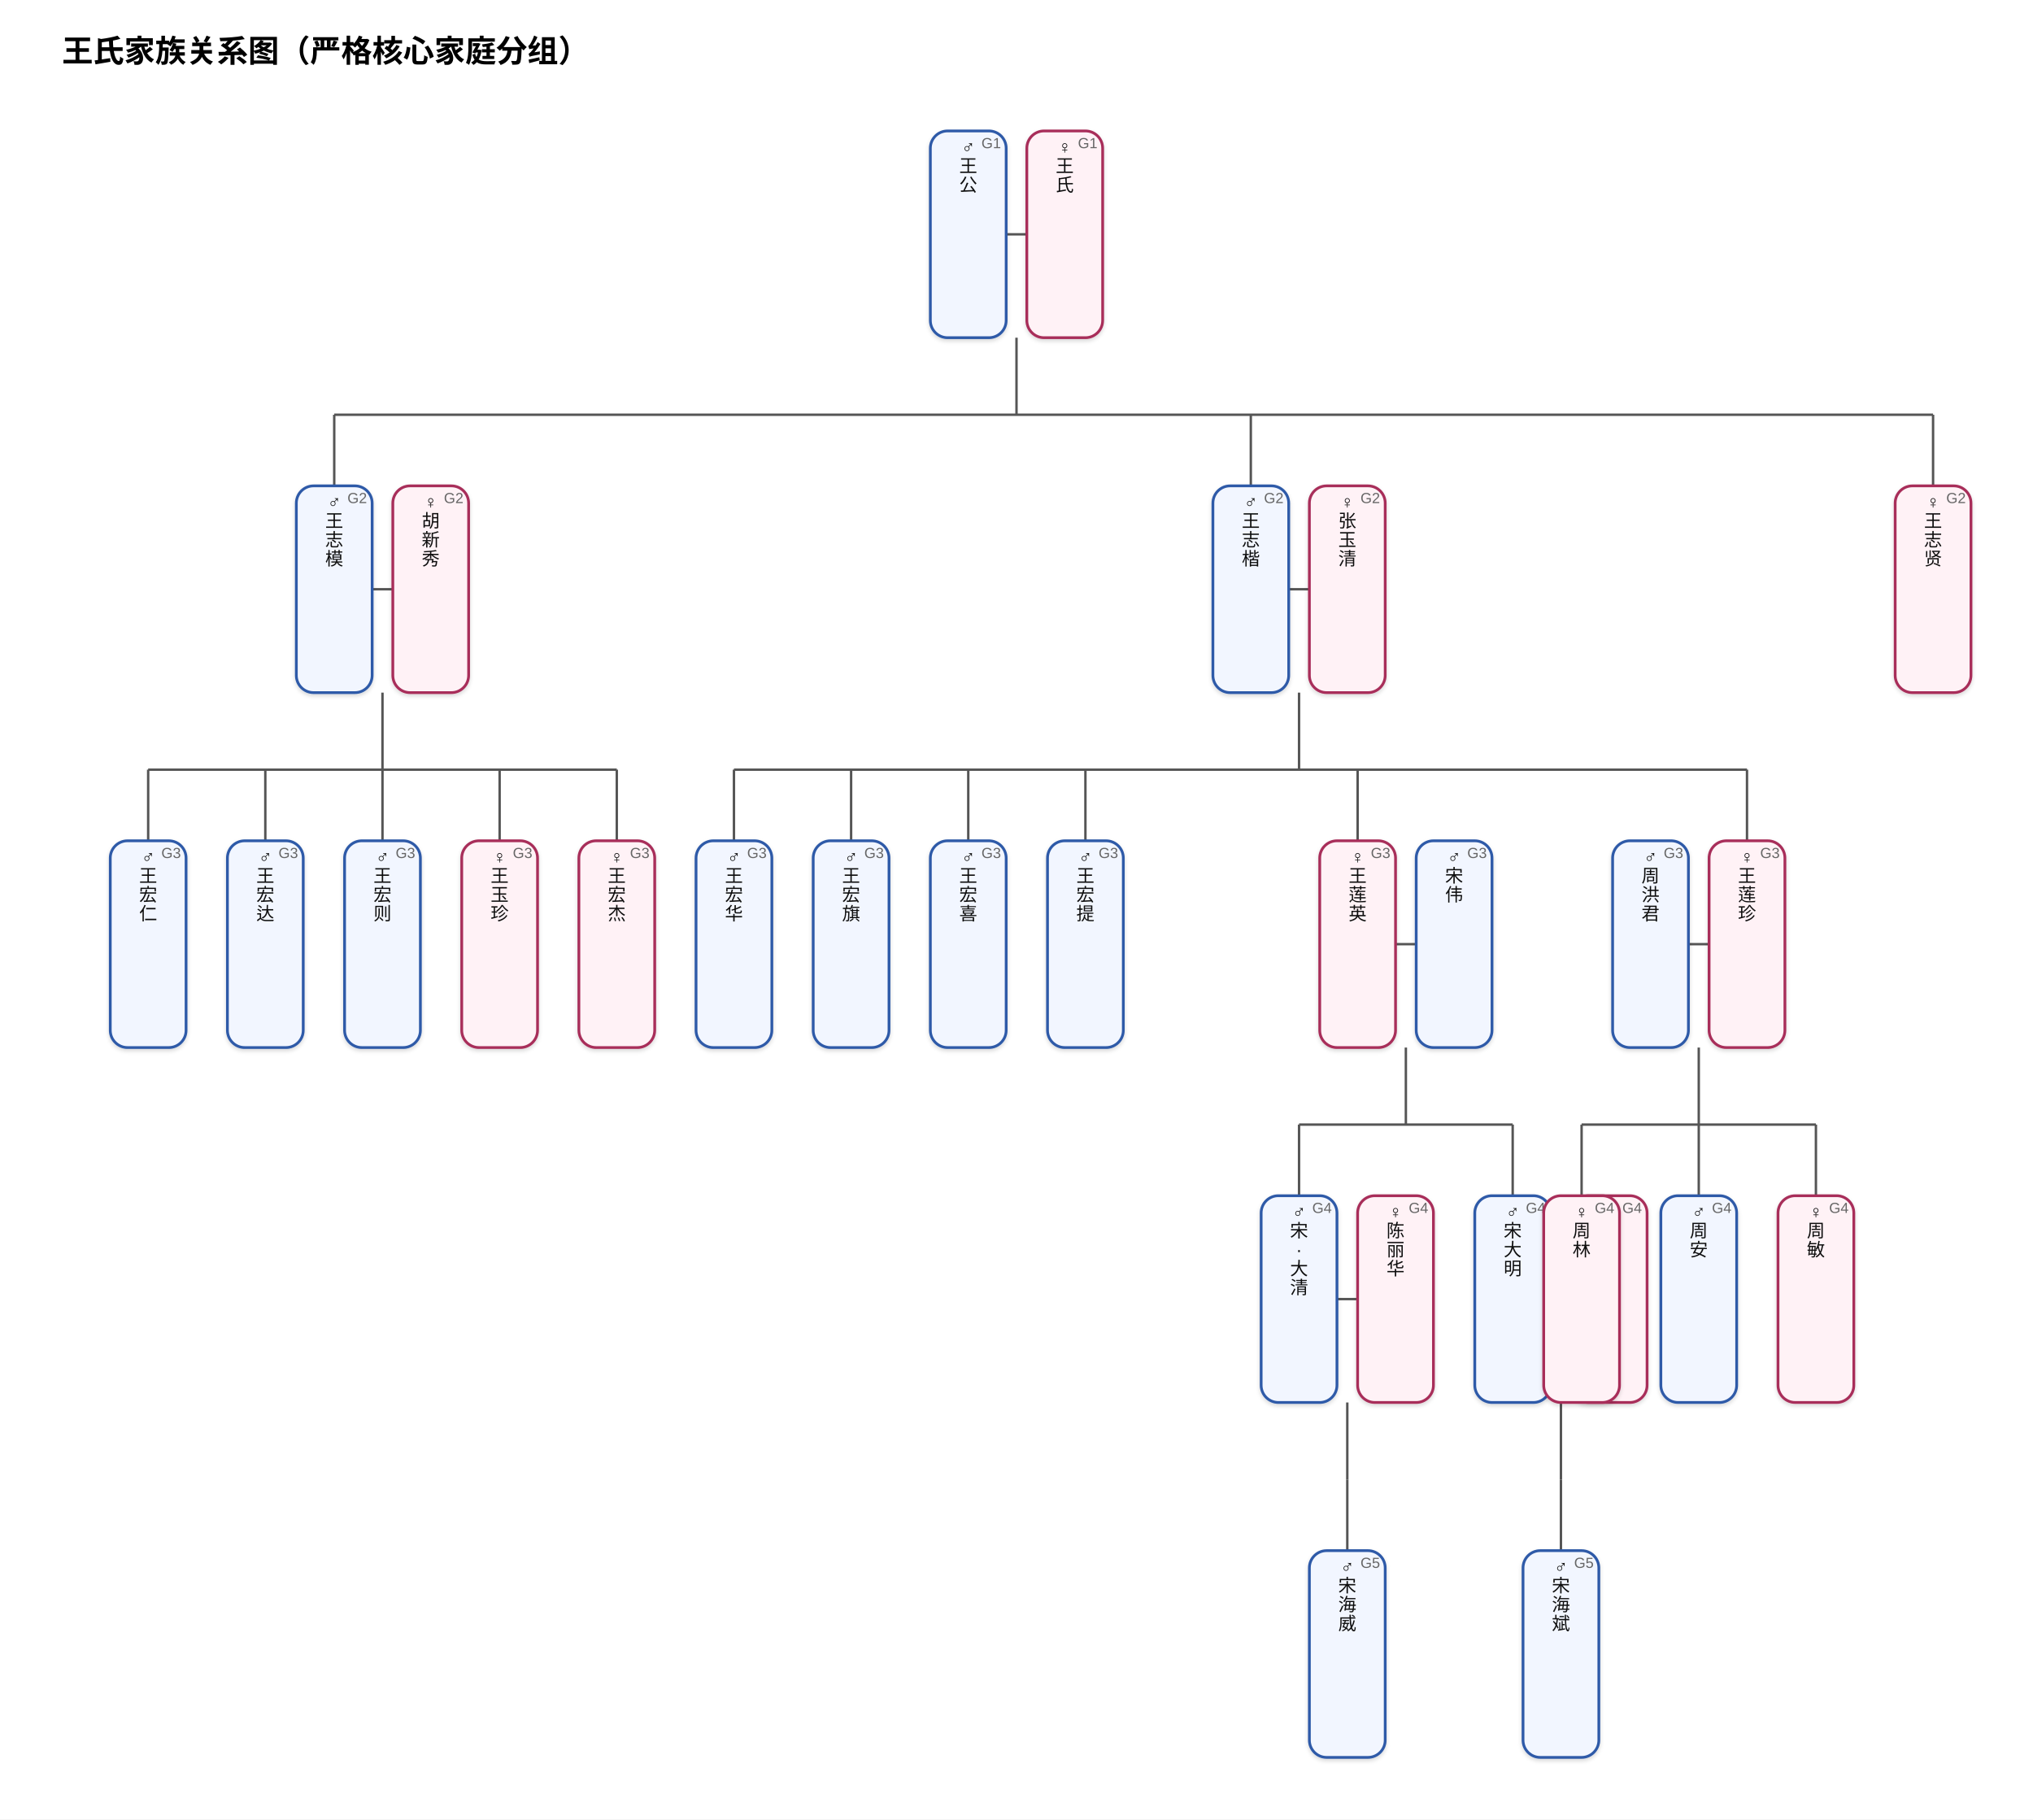
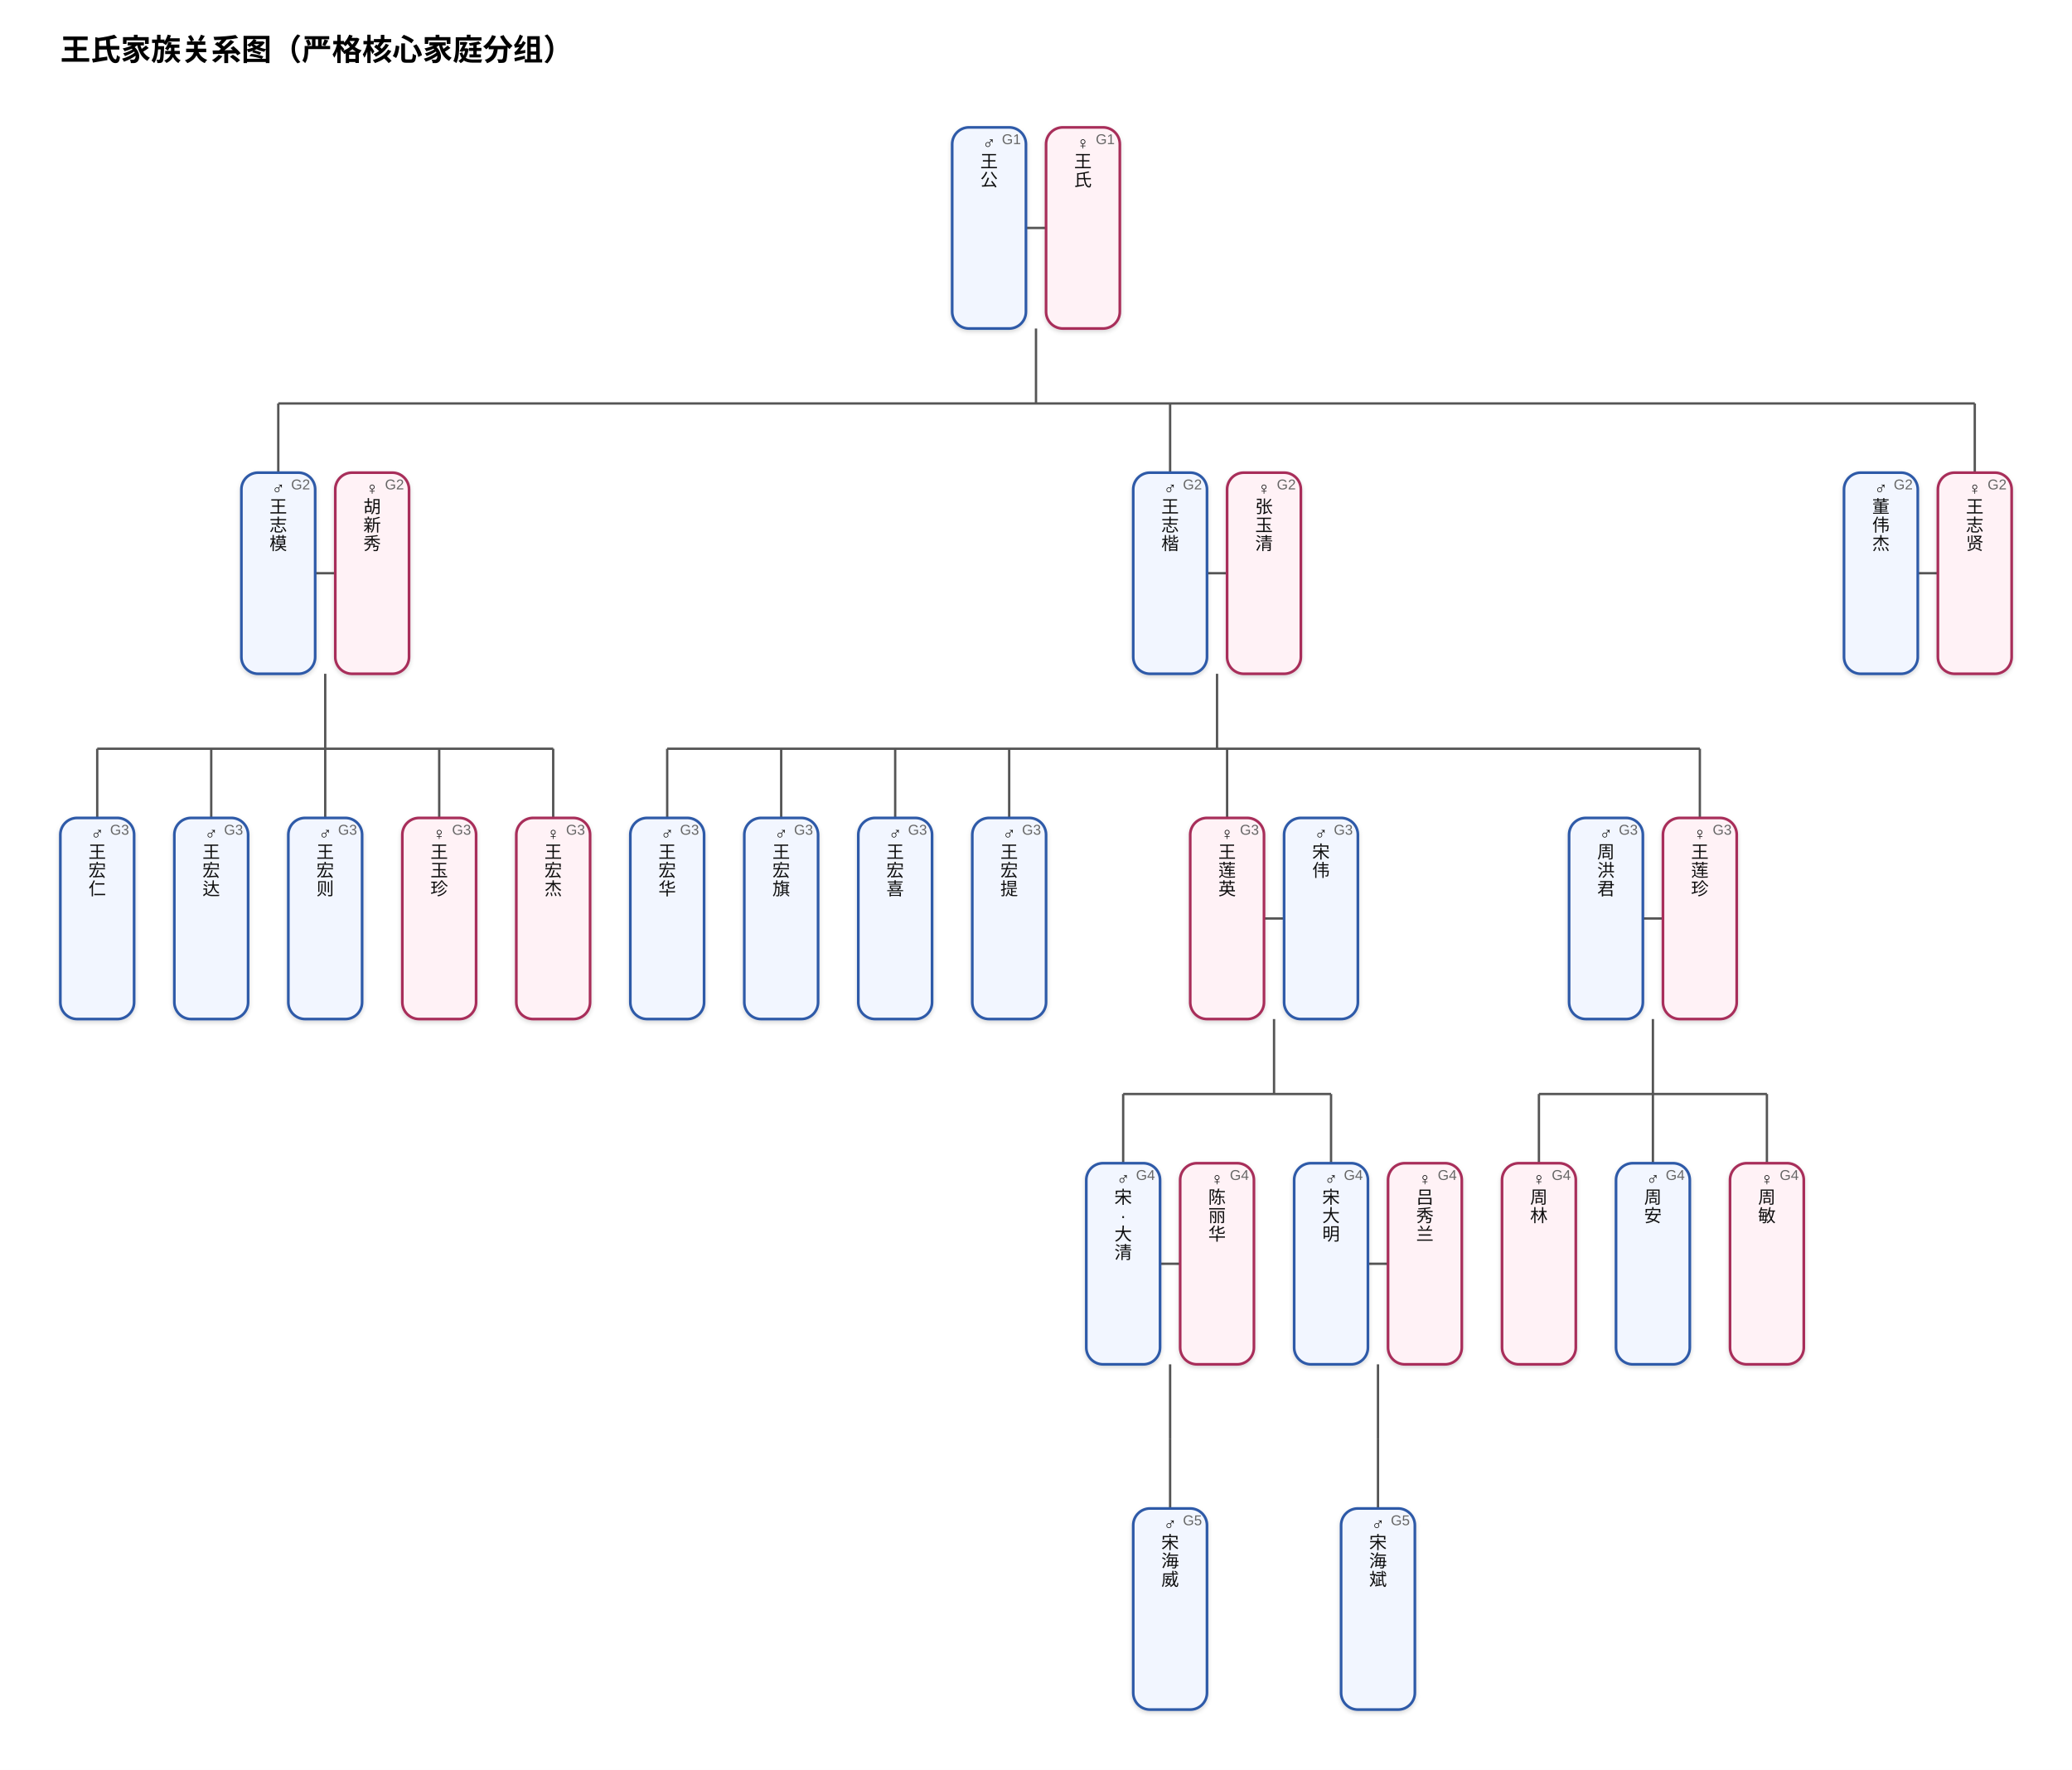
- <svg xmlns="http://www.w3.org/2000/svg" width="1180" height="1056" viewBox="0 0 1180 1056">
+ <svg xmlns="http://www.w3.org/2000/svg" width="1236" height="1056" viewBox="0 0 1236 1056">
  <defs>
    <filter id="shadow" x="-20%" y="-20%" width="140%" height="140%">
      <feDropShadow dx="0" dy="1.2" stdDeviation="1.2" flood-opacity="0.16" />
    </filter>
  </defs>
  <rect width="100%" height="100%" fill="white" />
  <text x="36" y="36" font-size="18" font-weight="700" font-family="Arial, sans-serif">王氏家族关系图（严格核心家庭分组）</text>
  <g stroke="#555" stroke-width="1.4" fill="none">
+     <line x1="1144.0" y1="342.0" x2="1156.0" y2="342.0" />
    <line x1="980.0" y1="548.0" x2="992.0" y2="548.0" />
-     <line x1="810.0" y1="548.0" x2="822.0" y2="548.0" />
-     <line x1="216.0" y1="342.0" x2="228.0" y2="342.0" />
-     <line x1="748.0" y1="342.0" x2="760.0" y2="342.0" />
-     <line x1="900.0" y1="754.0" x2="912.0" y2="754.0" />
-     <line x1="776.0" y1="754.0" x2="788.0" y2="754.0" />
-     <line x1="584.0" y1="136.0" x2="596.0" y2="136.0" />
+     <line x1="816.0" y1="754.0" x2="828.0" y2="754.0" />
+     <line x1="720.0" y1="342.0" x2="732.0" y2="342.0" />
+     <line x1="612.0" y1="136.0" x2="624.0" y2="136.0" />
+     <line x1="754.0" y1="548.0" x2="766.0" y2="548.0" />
+     <line x1="188.0" y1="342.0" x2="200.0" y2="342.0" />
+     <line x1="692.0" y1="754.0" x2="704.0" y2="754.0" />
    <line x1="986.0" y1="608" x2="986.0" y2="652.72" />
    <line x1="918.0" y1="652.72" x2="1054.0" y2="652.72" />
    <line x1="918.0" y1="652.72" x2="918.0" y2="694" />
    <line x1="986.0" y1="652.72" x2="986.0" y2="694" />
    <line x1="1054.0" y1="652.72" x2="1054.0" y2="694" />
-     <line x1="816.0" y1="608" x2="816.0" y2="652.72" />
-     <line x1="754.0" y1="652.72" x2="878.0" y2="652.72" />
-     <line x1="754.0" y1="652.72" x2="754.0" y2="694" />
-     <line x1="878.0" y1="652.72" x2="878.0" y2="694" />
-     <line x1="222.0" y1="402" x2="222.0" y2="446.72" />
-     <line x1="86.0" y1="446.72" x2="358.0" y2="446.72" />
-     <line x1="86.0" y1="446.72" x2="86.0" y2="488" />
-     <line x1="154.0" y1="446.72" x2="154.0" y2="488" />
-     <line x1="222.0" y1="446.72" x2="222.0" y2="488" />
-     <line x1="290.0" y1="446.72" x2="290.0" y2="488" />
-     <line x1="358.0" y1="446.72" x2="358.0" y2="488" />
-     <line x1="754.0" y1="402" x2="754.0" y2="446.72" />
-     <line x1="426.0" y1="446.72" x2="1014.0" y2="446.72" />
-     <line x1="426.0" y1="446.72" x2="426.0" y2="488" />
-     <line x1="494.0" y1="446.72" x2="494.0" y2="488" />
-     <line x1="562.0" y1="446.72" x2="562.0" y2="488" />
-     <line x1="630.0" y1="446.72" x2="630.0" y2="488" />
-     <line x1="788.0" y1="446.72" x2="788.0" y2="488" />
+     <line x1="822.0" y1="814" x2="822.0" y2="858.72" />
+     <line x1="822.0" y1="858.72" x2="822.0" y2="858.72" />
+     <line x1="822.0" y1="858.72" x2="822.0" y2="900" />
+     <line x1="726.0" y1="402" x2="726.0" y2="446.72" />
+     <line x1="398.0" y1="446.72" x2="1014.0" y2="446.72" />
+     <line x1="398.0" y1="446.72" x2="398.0" y2="488" />
+     <line x1="466.0" y1="446.72" x2="466.0" y2="488" />
+     <line x1="534.0" y1="446.72" x2="534.0" y2="488" />
+     <line x1="602.0" y1="446.72" x2="602.0" y2="488" />
+     <line x1="732.0" y1="446.72" x2="732.0" y2="488" />
    <line x1="1014.0" y1="446.72" x2="1014.0" y2="488" />
-     <line x1="906.0" y1="814" x2="906.0" y2="858.72" />
-     <line x1="906.0" y1="858.72" x2="906.0" y2="858.72" />
-     <line x1="906.0" y1="858.72" x2="906.0" y2="900" />
-     <line x1="782.0" y1="814" x2="782.0" y2="858.72" />
-     <line x1="782.0" y1="858.72" x2="782.0" y2="858.72" />
-     <line x1="782.0" y1="858.72" x2="782.0" y2="900" />
-     <line x1="590.0" y1="196" x2="590.0" y2="240.72" />
-     <line x1="194.0" y1="240.72" x2="1122.0" y2="240.72" />
-     <line x1="194.0" y1="240.72" x2="194.0" y2="282" />
-     <line x1="726.0" y1="240.72" x2="726.0" y2="282" />
-     <line x1="1122.0" y1="240.72" x2="1122.0" y2="282" />
+     <line x1="618.0" y1="196" x2="618.0" y2="240.72" />
+     <line x1="166.0" y1="240.72" x2="1178.0" y2="240.72" />
+     <line x1="166.0" y1="240.72" x2="166.0" y2="282" />
+     <line x1="698.0" y1="240.72" x2="698.0" y2="282" />
+     <line x1="1178.0" y1="240.72" x2="1178.0" y2="282" />
+     <line x1="760.0" y1="608" x2="760.0" y2="652.72" />
+     <line x1="670.0" y1="652.72" x2="794.0" y2="652.72" />
+     <line x1="670.0" y1="652.72" x2="670.0" y2="694" />
+     <line x1="794.0" y1="652.72" x2="794.0" y2="694" />
+     <line x1="194.0" y1="402" x2="194.0" y2="446.72" />
+     <line x1="58.0" y1="446.72" x2="330.0" y2="446.72" />
+     <line x1="58.0" y1="446.72" x2="58.0" y2="488" />
+     <line x1="126.0" y1="446.72" x2="126.0" y2="488" />
+     <line x1="194.0" y1="446.72" x2="194.0" y2="488" />
+     <line x1="262.0" y1="446.72" x2="262.0" y2="488" />
+     <line x1="330.0" y1="446.72" x2="330.0" y2="488" />
+     <line x1="698.0" y1="814" x2="698.0" y2="858.72" />
+     <line x1="698.0" y1="858.72" x2="698.0" y2="858.72" />
+     <line x1="698.0" y1="858.72" x2="698.0" y2="900" />
  </g>
  <g font-family="Arial, sans-serif">
    <g filter="url(#shadow)">
-       <rect x="540.0" y="76" width="44" height="120" rx="10" ry="10" fill="#F2F6FF" stroke="#2F5AA8" stroke-width="1.6" />
-       <text x="562.0" y="89.0" text-anchor="middle" font-size="10.5" fill="#111">♂</text>
-       <text x="562.0" y="100.0" text-anchor="middle" font-size="10.5" fill="#111">王</text>
-       <text x="562.0" y="111.0" text-anchor="middle" font-size="10.5" fill="#111">公</text>
-       <text x="581.0" y="86" text-anchor="end" font-size="8.5" fill="#666">G1</text>
-     </g>
-     <g filter="url(#shadow)">
-       <rect x="596.0" y="76" width="44" height="120" rx="10" ry="10" fill="#FFF2F6" stroke="#A82F5A" stroke-width="1.6" />
-       <text x="618.0" y="89.0" text-anchor="middle" font-size="10.5" fill="#111">♀</text>
-       <text x="618.0" y="100.0" text-anchor="middle" font-size="10.5" fill="#111">王</text>
-       <text x="618.0" y="111.0" text-anchor="middle" font-size="10.5" fill="#111">氏</text>
-       <text x="637.0" y="86" text-anchor="end" font-size="8.5" fill="#666">G1</text>
-     </g>
-     <g filter="url(#shadow)">
-       <rect x="172.0" y="282" width="44" height="120" rx="10" ry="10" fill="#F2F6FF" stroke="#2F5AA8" stroke-width="1.6" />
-       <text x="194.0" y="295.0" text-anchor="middle" font-size="10.5" fill="#111">♂</text>
-       <text x="194.0" y="306.0" text-anchor="middle" font-size="10.5" fill="#111">王</text>
-       <text x="194.0" y="317.0" text-anchor="middle" font-size="10.5" fill="#111">志</text>
-       <text x="194.0" y="328.0" text-anchor="middle" font-size="10.5" fill="#111">模</text>
-       <text x="213.0" y="292" text-anchor="end" font-size="8.5" fill="#666">G2</text>
-     </g>
-     <g filter="url(#shadow)">
-       <rect x="228.0" y="282" width="44" height="120" rx="10" ry="10" fill="#FFF2F6" stroke="#A82F5A" stroke-width="1.6" />
-       <text x="250.0" y="295.0" text-anchor="middle" font-size="10.5" fill="#111">♀</text>
-       <text x="250.0" y="306.0" text-anchor="middle" font-size="10.5" fill="#111">胡</text>
-       <text x="250.0" y="317.0" text-anchor="middle" font-size="10.5" fill="#111">新</text>
-       <text x="250.0" y="328.0" text-anchor="middle" font-size="10.5" fill="#111">秀</text>
-       <text x="269.0" y="292" text-anchor="end" font-size="8.5" fill="#666">G2</text>
-     </g>
-     <g filter="url(#shadow)">
-       <rect x="64.0" y="488" width="44" height="120" rx="10" ry="10" fill="#F2F6FF" stroke="#2F5AA8" stroke-width="1.6" />
-       <text x="86.0" y="501.0" text-anchor="middle" font-size="10.5" fill="#111">♂</text>
-       <text x="86.0" y="512.0" text-anchor="middle" font-size="10.5" fill="#111">王</text>
-       <text x="86.0" y="523.0" text-anchor="middle" font-size="10.5" fill="#111">宏</text>
-       <text x="86.0" y="534.0" text-anchor="middle" font-size="10.5" fill="#111">仁</text>
-       <text x="105.0" y="498" text-anchor="end" font-size="8.5" fill="#666">G3</text>
-     </g>
-     <g filter="url(#shadow)">
-       <rect x="132.0" y="488" width="44" height="120" rx="10" ry="10" fill="#F2F6FF" stroke="#2F5AA8" stroke-width="1.6" />
-       <text x="154.0" y="501.0" text-anchor="middle" font-size="10.5" fill="#111">♂</text>
-       <text x="154.0" y="512.0" text-anchor="middle" font-size="10.5" fill="#111">王</text>
-       <text x="154.0" y="523.0" text-anchor="middle" font-size="10.5" fill="#111">宏</text>
-       <text x="154.0" y="534.0" text-anchor="middle" font-size="10.5" fill="#111">达</text>
-       <text x="173.0" y="498" text-anchor="end" font-size="8.5" fill="#666">G3</text>
-     </g>
-     <g filter="url(#shadow)">
-       <rect x="200.0" y="488" width="44" height="120" rx="10" ry="10" fill="#F2F6FF" stroke="#2F5AA8" stroke-width="1.6" />
-       <text x="222.0" y="501.0" text-anchor="middle" font-size="10.5" fill="#111">♂</text>
-       <text x="222.0" y="512.0" text-anchor="middle" font-size="10.5" fill="#111">王</text>
-       <text x="222.0" y="523.0" text-anchor="middle" font-size="10.5" fill="#111">宏</text>
-       <text x="222.0" y="534.0" text-anchor="middle" font-size="10.5" fill="#111">则</text>
-       <text x="241.0" y="498" text-anchor="end" font-size="8.5" fill="#666">G3</text>
-     </g>
-     <g filter="url(#shadow)">
-       <rect x="268.0" y="488" width="44" height="120" rx="10" ry="10" fill="#FFF2F6" stroke="#A82F5A" stroke-width="1.6" />
-       <text x="290.0" y="501.0" text-anchor="middle" font-size="10.5" fill="#111">♀</text>
-       <text x="290.0" y="512.0" text-anchor="middle" font-size="10.5" fill="#111">王</text>
-       <text x="290.0" y="523.0" text-anchor="middle" font-size="10.5" fill="#111">玉</text>
-       <text x="290.0" y="534.0" text-anchor="middle" font-size="10.5" fill="#111">珍</text>
-       <text x="309.0" y="498" text-anchor="end" font-size="8.5" fill="#666">G3</text>
-     </g>
-     <g filter="url(#shadow)">
-       <rect x="336.0" y="488" width="44" height="120" rx="10" ry="10" fill="#FFF2F6" stroke="#A82F5A" stroke-width="1.6" />
-       <text x="358.0" y="501.0" text-anchor="middle" font-size="10.5" fill="#111">♀</text>
-       <text x="358.0" y="512.0" text-anchor="middle" font-size="10.5" fill="#111">王</text>
-       <text x="358.0" y="523.0" text-anchor="middle" font-size="10.5" fill="#111">宏</text>
-       <text x="358.0" y="534.0" text-anchor="middle" font-size="10.5" fill="#111">杰</text>
-       <text x="377.0" y="498" text-anchor="end" font-size="8.5" fill="#666">G3</text>
-     </g>
-     <g filter="url(#shadow)">
-       <rect x="704.0" y="282" width="44" height="120" rx="10" ry="10" fill="#F2F6FF" stroke="#2F5AA8" stroke-width="1.6" />
-       <text x="726.0" y="295.0" text-anchor="middle" font-size="10.5" fill="#111">♂</text>
-       <text x="726.0" y="306.0" text-anchor="middle" font-size="10.5" fill="#111">王</text>
-       <text x="726.0" y="317.0" text-anchor="middle" font-size="10.5" fill="#111">志</text>
-       <text x="726.0" y="328.0" text-anchor="middle" font-size="10.5" fill="#111">楷</text>
-       <text x="745.0" y="292" text-anchor="end" font-size="8.5" fill="#666">G2</text>
-     </g>
-     <g filter="url(#shadow)">
-       <rect x="760.0" y="282" width="44" height="120" rx="10" ry="10" fill="#FFF2F6" stroke="#A82F5A" stroke-width="1.6" />
-       <text x="782.0" y="295.0" text-anchor="middle" font-size="10.5" fill="#111">♀</text>
-       <text x="782.0" y="306.0" text-anchor="middle" font-size="10.5" fill="#111">张</text>
-       <text x="782.0" y="317.0" text-anchor="middle" font-size="10.5" fill="#111">玉</text>
-       <text x="782.0" y="328.0" text-anchor="middle" font-size="10.5" fill="#111">清</text>
-       <text x="801.0" y="292" text-anchor="end" font-size="8.5" fill="#666">G2</text>
-     </g>
-     <g filter="url(#shadow)">
-       <rect x="404.0" y="488" width="44" height="120" rx="10" ry="10" fill="#F2F6FF" stroke="#2F5AA8" stroke-width="1.6" />
-       <text x="426.0" y="501.0" text-anchor="middle" font-size="10.5" fill="#111">♂</text>
-       <text x="426.0" y="512.0" text-anchor="middle" font-size="10.5" fill="#111">王</text>
-       <text x="426.0" y="523.0" text-anchor="middle" font-size="10.5" fill="#111">宏</text>
-       <text x="426.0" y="534.0" text-anchor="middle" font-size="10.5" fill="#111">华</text>
-       <text x="445.0" y="498" text-anchor="end" font-size="8.5" fill="#666">G3</text>
-     </g>
-     <g filter="url(#shadow)">
-       <rect x="472.0" y="488" width="44" height="120" rx="10" ry="10" fill="#F2F6FF" stroke="#2F5AA8" stroke-width="1.6" />
-       <text x="494.0" y="501.0" text-anchor="middle" font-size="10.5" fill="#111">♂</text>
-       <text x="494.0" y="512.0" text-anchor="middle" font-size="10.5" fill="#111">王</text>
-       <text x="494.0" y="523.0" text-anchor="middle" font-size="10.5" fill="#111">宏</text>
-       <text x="494.0" y="534.0" text-anchor="middle" font-size="10.5" fill="#111">旗</text>
-       <text x="513.0" y="498" text-anchor="end" font-size="8.5" fill="#666">G3</text>
-     </g>
-     <g filter="url(#shadow)">
-       <rect x="540.0" y="488" width="44" height="120" rx="10" ry="10" fill="#F2F6FF" stroke="#2F5AA8" stroke-width="1.6" />
-       <text x="562.0" y="501.0" text-anchor="middle" font-size="10.5" fill="#111">♂</text>
-       <text x="562.0" y="512.0" text-anchor="middle" font-size="10.5" fill="#111">王</text>
-       <text x="562.0" y="523.0" text-anchor="middle" font-size="10.5" fill="#111">宏</text>
-       <text x="562.0" y="534.0" text-anchor="middle" font-size="10.5" fill="#111">喜</text>
-       <text x="581.0" y="498" text-anchor="end" font-size="8.5" fill="#666">G3</text>
-     </g>
-     <g filter="url(#shadow)">
-       <rect x="608.0" y="488" width="44" height="120" rx="10" ry="10" fill="#F2F6FF" stroke="#2F5AA8" stroke-width="1.6" />
-       <text x="630.0" y="501.0" text-anchor="middle" font-size="10.5" fill="#111">♂</text>
-       <text x="630.0" y="512.0" text-anchor="middle" font-size="10.5" fill="#111">王</text>
-       <text x="630.0" y="523.0" text-anchor="middle" font-size="10.5" fill="#111">宏</text>
-       <text x="630.0" y="534.0" text-anchor="middle" font-size="10.5" fill="#111">提</text>
-       <text x="649.0" y="498" text-anchor="end" font-size="8.5" fill="#666">G3</text>
-     </g>
-     <g filter="url(#shadow)">
-       <rect x="766.0" y="488" width="44" height="120" rx="10" ry="10" fill="#FFF2F6" stroke="#A82F5A" stroke-width="1.6" />
-       <text x="788.0" y="501.0" text-anchor="middle" font-size="10.5" fill="#111">♀</text>
-       <text x="788.0" y="512.0" text-anchor="middle" font-size="10.5" fill="#111">王</text>
-       <text x="788.0" y="523.0" text-anchor="middle" font-size="10.5" fill="#111">莲</text>
-       <text x="788.0" y="534.0" text-anchor="middle" font-size="10.5" fill="#111">英</text>
+       <rect x="568.0" y="76" width="44" height="120" rx="10" ry="10" fill="#F2F6FF" stroke="#2F5AA8" stroke-width="1.6" />
+       <text x="590.0" y="89.0" text-anchor="middle" font-size="10.5" fill="#111">♂</text>
+       <text x="590.0" y="100.0" text-anchor="middle" font-size="10.5" fill="#111">王</text>
+       <text x="590.0" y="111.0" text-anchor="middle" font-size="10.5" fill="#111">公</text>
+       <text x="609.0" y="86" text-anchor="end" font-size="8.5" fill="#666">G1</text>
+     </g>
+     <g filter="url(#shadow)">
+       <rect x="624.0" y="76" width="44" height="120" rx="10" ry="10" fill="#FFF2F6" stroke="#A82F5A" stroke-width="1.6" />
+       <text x="646.0" y="89.0" text-anchor="middle" font-size="10.5" fill="#111">♀</text>
+       <text x="646.0" y="100.0" text-anchor="middle" font-size="10.5" fill="#111">王</text>
+       <text x="646.0" y="111.0" text-anchor="middle" font-size="10.5" fill="#111">氏</text>
+       <text x="665.0" y="86" text-anchor="end" font-size="8.5" fill="#666">G1</text>
+     </g>
+     <g filter="url(#shadow)">
+       <rect x="144.0" y="282" width="44" height="120" rx="10" ry="10" fill="#F2F6FF" stroke="#2F5AA8" stroke-width="1.6" />
+       <text x="166.0" y="295.0" text-anchor="middle" font-size="10.5" fill="#111">♂</text>
+       <text x="166.0" y="306.0" text-anchor="middle" font-size="10.5" fill="#111">王</text>
+       <text x="166.0" y="317.0" text-anchor="middle" font-size="10.5" fill="#111">志</text>
+       <text x="166.0" y="328.0" text-anchor="middle" font-size="10.5" fill="#111">模</text>
+       <text x="185.0" y="292" text-anchor="end" font-size="8.5" fill="#666">G2</text>
+     </g>
+     <g filter="url(#shadow)">
+       <rect x="200.0" y="282" width="44" height="120" rx="10" ry="10" fill="#FFF2F6" stroke="#A82F5A" stroke-width="1.6" />
+       <text x="222.0" y="295.0" text-anchor="middle" font-size="10.5" fill="#111">♀</text>
+       <text x="222.0" y="306.0" text-anchor="middle" font-size="10.5" fill="#111">胡</text>
+       <text x="222.0" y="317.0" text-anchor="middle" font-size="10.5" fill="#111">新</text>
+       <text x="222.0" y="328.0" text-anchor="middle" font-size="10.5" fill="#111">秀</text>
+       <text x="241.0" y="292" text-anchor="end" font-size="8.5" fill="#666">G2</text>
+     </g>
+     <g filter="url(#shadow)">
+       <rect x="36.0" y="488" width="44" height="120" rx="10" ry="10" fill="#F2F6FF" stroke="#2F5AA8" stroke-width="1.6" />
+       <text x="58.0" y="501.0" text-anchor="middle" font-size="10.5" fill="#111">♂</text>
+       <text x="58.0" y="512.0" text-anchor="middle" font-size="10.5" fill="#111">王</text>
+       <text x="58.0" y="523.0" text-anchor="middle" font-size="10.5" fill="#111">宏</text>
+       <text x="58.0" y="534.0" text-anchor="middle" font-size="10.5" fill="#111">仁</text>
+       <text x="77.0" y="498" text-anchor="end" font-size="8.5" fill="#666">G3</text>
+     </g>
+     <g filter="url(#shadow)">
+       <rect x="104.0" y="488" width="44" height="120" rx="10" ry="10" fill="#F2F6FF" stroke="#2F5AA8" stroke-width="1.6" />
+       <text x="126.0" y="501.0" text-anchor="middle" font-size="10.5" fill="#111">♂</text>
+       <text x="126.0" y="512.0" text-anchor="middle" font-size="10.5" fill="#111">王</text>
+       <text x="126.0" y="523.0" text-anchor="middle" font-size="10.5" fill="#111">宏</text>
+       <text x="126.0" y="534.0" text-anchor="middle" font-size="10.5" fill="#111">达</text>
+       <text x="145.0" y="498" text-anchor="end" font-size="8.5" fill="#666">G3</text>
+     </g>
+     <g filter="url(#shadow)">
+       <rect x="172.0" y="488" width="44" height="120" rx="10" ry="10" fill="#F2F6FF" stroke="#2F5AA8" stroke-width="1.6" />
+       <text x="194.0" y="501.0" text-anchor="middle" font-size="10.5" fill="#111">♂</text>
+       <text x="194.0" y="512.0" text-anchor="middle" font-size="10.5" fill="#111">王</text>
+       <text x="194.0" y="523.0" text-anchor="middle" font-size="10.5" fill="#111">宏</text>
+       <text x="194.0" y="534.0" text-anchor="middle" font-size="10.5" fill="#111">则</text>
+       <text x="213.0" y="498" text-anchor="end" font-size="8.5" fill="#666">G3</text>
+     </g>
+     <g filter="url(#shadow)">
+       <rect x="240.0" y="488" width="44" height="120" rx="10" ry="10" fill="#FFF2F6" stroke="#A82F5A" stroke-width="1.6" />
+       <text x="262.0" y="501.0" text-anchor="middle" font-size="10.5" fill="#111">♀</text>
+       <text x="262.0" y="512.0" text-anchor="middle" font-size="10.5" fill="#111">王</text>
+       <text x="262.0" y="523.0" text-anchor="middle" font-size="10.5" fill="#111">玉</text>
+       <text x="262.0" y="534.0" text-anchor="middle" font-size="10.5" fill="#111">珍</text>
+       <text x="281.0" y="498" text-anchor="end" font-size="8.5" fill="#666">G3</text>
+     </g>
+     <g filter="url(#shadow)">
+       <rect x="308.0" y="488" width="44" height="120" rx="10" ry="10" fill="#FFF2F6" stroke="#A82F5A" stroke-width="1.6" />
+       <text x="330.0" y="501.0" text-anchor="middle" font-size="10.5" fill="#111">♀</text>
+       <text x="330.0" y="512.0" text-anchor="middle" font-size="10.5" fill="#111">王</text>
+       <text x="330.0" y="523.0" text-anchor="middle" font-size="10.5" fill="#111">宏</text>
+       <text x="330.0" y="534.0" text-anchor="middle" font-size="10.5" fill="#111">杰</text>
+       <text x="349.0" y="498" text-anchor="end" font-size="8.5" fill="#666">G3</text>
+     </g>
+     <g filter="url(#shadow)">
+       <rect x="676.0" y="282" width="44" height="120" rx="10" ry="10" fill="#F2F6FF" stroke="#2F5AA8" stroke-width="1.6" />
+       <text x="698.0" y="295.0" text-anchor="middle" font-size="10.5" fill="#111">♂</text>
+       <text x="698.0" y="306.0" text-anchor="middle" font-size="10.5" fill="#111">王</text>
+       <text x="698.0" y="317.0" text-anchor="middle" font-size="10.5" fill="#111">志</text>
+       <text x="698.0" y="328.0" text-anchor="middle" font-size="10.5" fill="#111">楷</text>
+       <text x="717.0" y="292" text-anchor="end" font-size="8.5" fill="#666">G2</text>
+     </g>
+     <g filter="url(#shadow)">
+       <rect x="732.0" y="282" width="44" height="120" rx="10" ry="10" fill="#FFF2F6" stroke="#A82F5A" stroke-width="1.6" />
+       <text x="754.0" y="295.0" text-anchor="middle" font-size="10.5" fill="#111">♀</text>
+       <text x="754.0" y="306.0" text-anchor="middle" font-size="10.5" fill="#111">张</text>
+       <text x="754.0" y="317.0" text-anchor="middle" font-size="10.5" fill="#111">玉</text>
+       <text x="754.0" y="328.0" text-anchor="middle" font-size="10.5" fill="#111">清</text>
+       <text x="773.0" y="292" text-anchor="end" font-size="8.5" fill="#666">G2</text>
+     </g>
+     <g filter="url(#shadow)">
+       <rect x="376.0" y="488" width="44" height="120" rx="10" ry="10" fill="#F2F6FF" stroke="#2F5AA8" stroke-width="1.6" />
+       <text x="398.0" y="501.0" text-anchor="middle" font-size="10.5" fill="#111">♂</text>
+       <text x="398.0" y="512.0" text-anchor="middle" font-size="10.5" fill="#111">王</text>
+       <text x="398.0" y="523.0" text-anchor="middle" font-size="10.5" fill="#111">宏</text>
+       <text x="398.0" y="534.0" text-anchor="middle" font-size="10.5" fill="#111">华</text>
+       <text x="417.0" y="498" text-anchor="end" font-size="8.5" fill="#666">G3</text>
+     </g>
+     <g filter="url(#shadow)">
+       <rect x="444.0" y="488" width="44" height="120" rx="10" ry="10" fill="#F2F6FF" stroke="#2F5AA8" stroke-width="1.6" />
+       <text x="466.0" y="501.0" text-anchor="middle" font-size="10.5" fill="#111">♂</text>
+       <text x="466.0" y="512.0" text-anchor="middle" font-size="10.5" fill="#111">王</text>
+       <text x="466.0" y="523.0" text-anchor="middle" font-size="10.5" fill="#111">宏</text>
+       <text x="466.0" y="534.0" text-anchor="middle" font-size="10.5" fill="#111">旗</text>
+       <text x="485.0" y="498" text-anchor="end" font-size="8.5" fill="#666">G3</text>
+     </g>
+     <g filter="url(#shadow)">
+       <rect x="512.0" y="488" width="44" height="120" rx="10" ry="10" fill="#F2F6FF" stroke="#2F5AA8" stroke-width="1.6" />
+       <text x="534.0" y="501.0" text-anchor="middle" font-size="10.5" fill="#111">♂</text>
+       <text x="534.0" y="512.0" text-anchor="middle" font-size="10.5" fill="#111">王</text>
+       <text x="534.0" y="523.0" text-anchor="middle" font-size="10.5" fill="#111">宏</text>
+       <text x="534.0" y="534.0" text-anchor="middle" font-size="10.5" fill="#111">喜</text>
+       <text x="553.0" y="498" text-anchor="end" font-size="8.5" fill="#666">G3</text>
+     </g>
+     <g filter="url(#shadow)">
+       <rect x="580.0" y="488" width="44" height="120" rx="10" ry="10" fill="#F2F6FF" stroke="#2F5AA8" stroke-width="1.6" />
+       <text x="602.0" y="501.0" text-anchor="middle" font-size="10.5" fill="#111">♂</text>
+       <text x="602.0" y="512.0" text-anchor="middle" font-size="10.5" fill="#111">王</text>
+       <text x="602.0" y="523.0" text-anchor="middle" font-size="10.5" fill="#111">宏</text>
+       <text x="602.0" y="534.0" text-anchor="middle" font-size="10.5" fill="#111">提</text>
+       <text x="621.0" y="498" text-anchor="end" font-size="8.5" fill="#666">G3</text>
+     </g>
+     <g filter="url(#shadow)">
+       <rect x="710.0" y="488" width="44" height="120" rx="10" ry="10" fill="#FFF2F6" stroke="#A82F5A" stroke-width="1.6" />
+       <text x="732.0" y="501.0" text-anchor="middle" font-size="10.5" fill="#111">♀</text>
+       <text x="732.0" y="512.0" text-anchor="middle" font-size="10.5" fill="#111">王</text>
+       <text x="732.0" y="523.0" text-anchor="middle" font-size="10.5" fill="#111">莲</text>
+       <text x="732.0" y="534.0" text-anchor="middle" font-size="10.5" fill="#111">英</text>
+       <text x="751.0" y="498" text-anchor="end" font-size="8.5" fill="#666">G3</text>
+     </g>
+     <g filter="url(#shadow)">
+       <rect x="766.0" y="488" width="44" height="120" rx="10" ry="10" fill="#F2F6FF" stroke="#2F5AA8" stroke-width="1.6" />
+       <text x="788.0" y="501.0" text-anchor="middle" font-size="10.5" fill="#111">♂</text>
+       <text x="788.0" y="512.0" text-anchor="middle" font-size="10.5" fill="#111">宋</text>
+       <text x="788.0" y="523.0" text-anchor="middle" font-size="10.5" fill="#111">伟</text>
      <text x="807.0" y="498" text-anchor="end" font-size="8.5" fill="#666">G3</text>
    </g>
    <g filter="url(#shadow)">
-       <rect x="822.0" y="488" width="44" height="120" rx="10" ry="10" fill="#F2F6FF" stroke="#2F5AA8" stroke-width="1.6" />
-       <text x="844.0" y="501.0" text-anchor="middle" font-size="10.5" fill="#111">♂</text>
-       <text x="844.0" y="512.0" text-anchor="middle" font-size="10.5" fill="#111">宋</text>
-       <text x="844.0" y="523.0" text-anchor="middle" font-size="10.5" fill="#111">伟</text>
-       <text x="863.0" y="498" text-anchor="end" font-size="8.5" fill="#666">G3</text>
-     </g>
-     <g filter="url(#shadow)">
-       <rect x="732.0" y="694" width="44" height="120" rx="10" ry="10" fill="#F2F6FF" stroke="#2F5AA8" stroke-width="1.6" />
-       <text x="754.0" y="707.0" text-anchor="middle" font-size="10.5" fill="#111">♂</text>
-       <text x="754.0" y="718.0" text-anchor="middle" font-size="10.5" fill="#111">宋</text>
-       <text x="754.0" y="729.0" text-anchor="middle" font-size="10.5" fill="#111">·</text>
-       <text x="754.0" y="740.0" text-anchor="middle" font-size="10.5" fill="#111">大</text>
-       <text x="754.0" y="751.0" text-anchor="middle" font-size="10.5" fill="#111">清</text>
-       <text x="773.0" y="704" text-anchor="end" font-size="8.5" fill="#666">G4</text>
-     </g>
-     <g filter="url(#shadow)">
-       <rect x="788.0" y="694" width="44" height="120" rx="10" ry="10" fill="#FFF2F6" stroke="#A82F5A" stroke-width="1.6" />
-       <text x="810.0" y="707.0" text-anchor="middle" font-size="10.5" fill="#111">♀</text>
-       <text x="810.0" y="718.0" text-anchor="middle" font-size="10.5" fill="#111">陈</text>
-       <text x="810.0" y="729.0" text-anchor="middle" font-size="10.5" fill="#111">丽</text>
-       <text x="810.0" y="740.0" text-anchor="middle" font-size="10.5" fill="#111">华</text>
-       <text x="829.0" y="704" text-anchor="end" font-size="8.5" fill="#666">G4</text>
-     </g>
-     <g filter="url(#shadow)">
-       <rect x="760.0" y="900" width="44" height="120" rx="10" ry="10" fill="#F2F6FF" stroke="#2F5AA8" stroke-width="1.6" />
-       <text x="782.0" y="913.0" text-anchor="middle" font-size="10.5" fill="#111">♂</text>
-       <text x="782.0" y="924.0" text-anchor="middle" font-size="10.5" fill="#111">宋</text>
-       <text x="782.0" y="935.0" text-anchor="middle" font-size="10.5" fill="#111">海</text>
-       <text x="782.0" y="946.0" text-anchor="middle" font-size="10.5" fill="#111">威</text>
-       <text x="801.0" y="910" text-anchor="end" font-size="8.5" fill="#666">G5</text>
-     </g>
-     <g filter="url(#shadow)">
-       <rect x="856.0" y="694" width="44" height="120" rx="10" ry="10" fill="#F2F6FF" stroke="#2F5AA8" stroke-width="1.6" />
-       <text x="878.0" y="707.0" text-anchor="middle" font-size="10.5" fill="#111">♂</text>
-       <text x="878.0" y="718.0" text-anchor="middle" font-size="10.5" fill="#111">宋</text>
-       <text x="878.0" y="729.0" text-anchor="middle" font-size="10.5" fill="#111">大</text>
-       <text x="878.0" y="740.0" text-anchor="middle" font-size="10.5" fill="#111">明</text>
-       <text x="897.0" y="704" text-anchor="end" font-size="8.5" fill="#666">G4</text>
-     </g>
-     <g filter="url(#shadow)">
-       <rect x="912.0" y="694" width="44" height="120" rx="10" ry="10" fill="#FFF2F6" stroke="#A82F5A" stroke-width="1.6" />
-       <text x="934.0" y="707.0" text-anchor="middle" font-size="10.5" fill="#111">♀</text>
-       <text x="934.0" y="718.0" text-anchor="middle" font-size="10.5" fill="#111">吕</text>
-       <text x="934.0" y="729.0" text-anchor="middle" font-size="10.5" fill="#111">秀</text>
-       <text x="934.0" y="740.0" text-anchor="middle" font-size="10.5" fill="#111">兰</text>
-       <text x="953.0" y="704" text-anchor="end" font-size="8.5" fill="#666">G4</text>
-     </g>
-     <g filter="url(#shadow)">
-       <rect x="884.0" y="900" width="44" height="120" rx="10" ry="10" fill="#F2F6FF" stroke="#2F5AA8" stroke-width="1.6" />
-       <text x="906.0" y="913.0" text-anchor="middle" font-size="10.5" fill="#111">♂</text>
-       <text x="906.0" y="924.0" text-anchor="middle" font-size="10.5" fill="#111">宋</text>
-       <text x="906.0" y="935.0" text-anchor="middle" font-size="10.5" fill="#111">海</text>
-       <text x="906.0" y="946.0" text-anchor="middle" font-size="10.5" fill="#111">斌</text>
-       <text x="925.0" y="910" text-anchor="end" font-size="8.5" fill="#666">G5</text>
+       <rect x="648.0" y="694" width="44" height="120" rx="10" ry="10" fill="#F2F6FF" stroke="#2F5AA8" stroke-width="1.6" />
+       <text x="670.0" y="707.0" text-anchor="middle" font-size="10.5" fill="#111">♂</text>
+       <text x="670.0" y="718.0" text-anchor="middle" font-size="10.5" fill="#111">宋</text>
+       <text x="670.0" y="729.0" text-anchor="middle" font-size="10.5" fill="#111">·</text>
+       <text x="670.0" y="740.0" text-anchor="middle" font-size="10.5" fill="#111">大</text>
+       <text x="670.0" y="751.0" text-anchor="middle" font-size="10.5" fill="#111">清</text>
+       <text x="689.0" y="704" text-anchor="end" font-size="8.5" fill="#666">G4</text>
+     </g>
+     <g filter="url(#shadow)">
+       <rect x="704.0" y="694" width="44" height="120" rx="10" ry="10" fill="#FFF2F6" stroke="#A82F5A" stroke-width="1.6" />
+       <text x="726.0" y="707.0" text-anchor="middle" font-size="10.5" fill="#111">♀</text>
+       <text x="726.0" y="718.0" text-anchor="middle" font-size="10.5" fill="#111">陈</text>
+       <text x="726.0" y="729.0" text-anchor="middle" font-size="10.5" fill="#111">丽</text>
+       <text x="726.0" y="740.0" text-anchor="middle" font-size="10.5" fill="#111">华</text>
+       <text x="745.0" y="704" text-anchor="end" font-size="8.5" fill="#666">G4</text>
+     </g>
+     <g filter="url(#shadow)">
+       <rect x="676.0" y="900" width="44" height="120" rx="10" ry="10" fill="#F2F6FF" stroke="#2F5AA8" stroke-width="1.6" />
+       <text x="698.0" y="913.0" text-anchor="middle" font-size="10.5" fill="#111">♂</text>
+       <text x="698.0" y="924.0" text-anchor="middle" font-size="10.5" fill="#111">宋</text>
+       <text x="698.0" y="935.0" text-anchor="middle" font-size="10.5" fill="#111">海</text>
+       <text x="698.0" y="946.0" text-anchor="middle" font-size="10.5" fill="#111">威</text>
+       <text x="717.0" y="910" text-anchor="end" font-size="8.5" fill="#666">G5</text>
+     </g>
+     <g filter="url(#shadow)">
+       <rect x="772.0" y="694" width="44" height="120" rx="10" ry="10" fill="#F2F6FF" stroke="#2F5AA8" stroke-width="1.6" />
+       <text x="794.0" y="707.0" text-anchor="middle" font-size="10.5" fill="#111">♂</text>
+       <text x="794.0" y="718.0" text-anchor="middle" font-size="10.5" fill="#111">宋</text>
+       <text x="794.0" y="729.0" text-anchor="middle" font-size="10.5" fill="#111">大</text>
+       <text x="794.0" y="740.0" text-anchor="middle" font-size="10.5" fill="#111">明</text>
+       <text x="813.0" y="704" text-anchor="end" font-size="8.5" fill="#666">G4</text>
+     </g>
+     <g filter="url(#shadow)">
+       <rect x="828.0" y="694" width="44" height="120" rx="10" ry="10" fill="#FFF2F6" stroke="#A82F5A" stroke-width="1.6" />
+       <text x="850.0" y="707.0" text-anchor="middle" font-size="10.5" fill="#111">♀</text>
+       <text x="850.0" y="718.0" text-anchor="middle" font-size="10.5" fill="#111">吕</text>
+       <text x="850.0" y="729.0" text-anchor="middle" font-size="10.5" fill="#111">秀</text>
+       <text x="850.0" y="740.0" text-anchor="middle" font-size="10.5" fill="#111">兰</text>
+       <text x="869.0" y="704" text-anchor="end" font-size="8.5" fill="#666">G4</text>
+     </g>
+     <g filter="url(#shadow)">
+       <rect x="800.0" y="900" width="44" height="120" rx="10" ry="10" fill="#F2F6FF" stroke="#2F5AA8" stroke-width="1.6" />
+       <text x="822.0" y="913.0" text-anchor="middle" font-size="10.5" fill="#111">♂</text>
+       <text x="822.0" y="924.0" text-anchor="middle" font-size="10.5" fill="#111">宋</text>
+       <text x="822.0" y="935.0" text-anchor="middle" font-size="10.5" fill="#111">海</text>
+       <text x="822.0" y="946.0" text-anchor="middle" font-size="10.5" fill="#111">斌</text>
+       <text x="841.0" y="910" text-anchor="end" font-size="8.5" fill="#666">G5</text>
    </g>
    <g filter="url(#shadow)">
      <rect x="992.0" y="488" width="44" height="120" rx="10" ry="10" fill="#FFF2F6" stroke="#A82F5A" stroke-width="1.6" />
      <text x="1014.0" y="501.0" text-anchor="middle" font-size="10.5" fill="#111">♀</text>
      <text x="1014.0" y="512.0" text-anchor="middle" font-size="10.5" fill="#111">王</text>
      <text x="1014.0" y="523.0" text-anchor="middle" font-size="10.5" fill="#111">莲</text>
      <text x="1014.0" y="534.0" text-anchor="middle" font-size="10.5" fill="#111">珍</text>
      <text x="1033.0" y="498" text-anchor="end" font-size="8.5" fill="#666">G3</text>
    </g>
    <g filter="url(#shadow)">
      <rect x="936.0" y="488" width="44" height="120" rx="10" ry="10" fill="#F2F6FF" stroke="#2F5AA8" stroke-width="1.6" />
      <text x="958.0" y="501.0" text-anchor="middle" font-size="10.5" fill="#111">♂</text>
      <text x="958.0" y="512.0" text-anchor="middle" font-size="10.5" fill="#111">周</text>
      <text x="958.0" y="523.0" text-anchor="middle" font-size="10.5" fill="#111">洪</text>
      <text x="958.0" y="534.0" text-anchor="middle" font-size="10.5" fill="#111">君</text>
      <text x="977.0" y="498" text-anchor="end" font-size="8.5" fill="#666">G3</text>
    </g>
    <g filter="url(#shadow)">
      <rect x="896.0" y="694" width="44" height="120" rx="10" ry="10" fill="#FFF2F6" stroke="#A82F5A" stroke-width="1.6" />
      <text x="918.0" y="707.0" text-anchor="middle" font-size="10.5" fill="#111">♀</text>
      <text x="918.0" y="718.0" text-anchor="middle" font-size="10.5" fill="#111">周</text>
      <text x="918.0" y="729.0" text-anchor="middle" font-size="10.5" fill="#111">林</text>
      <text x="937.0" y="704" text-anchor="end" font-size="8.5" fill="#666">G4</text>
    </g>
    <g filter="url(#shadow)">
      <rect x="964.0" y="694" width="44" height="120" rx="10" ry="10" fill="#F2F6FF" stroke="#2F5AA8" stroke-width="1.6" />
      <text x="986.0" y="707.0" text-anchor="middle" font-size="10.5" fill="#111">♂</text>
      <text x="986.0" y="718.0" text-anchor="middle" font-size="10.5" fill="#111">周</text>
      <text x="986.0" y="729.0" text-anchor="middle" font-size="10.5" fill="#111">安</text>
      <text x="1005.0" y="704" text-anchor="end" font-size="8.5" fill="#666">G4</text>
    </g>
    <g filter="url(#shadow)">
      <rect x="1032.0" y="694" width="44" height="120" rx="10" ry="10" fill="#FFF2F6" stroke="#A82F5A" stroke-width="1.6" />
      <text x="1054.0" y="707.0" text-anchor="middle" font-size="10.5" fill="#111">♀</text>
      <text x="1054.0" y="718.0" text-anchor="middle" font-size="10.5" fill="#111">周</text>
      <text x="1054.0" y="729.0" text-anchor="middle" font-size="10.5" fill="#111">敏</text>
      <text x="1073.0" y="704" text-anchor="end" font-size="8.5" fill="#666">G4</text>
    </g>
    <g filter="url(#shadow)">
-       <rect x="1100.0" y="282" width="44" height="120" rx="10" ry="10" fill="#FFF2F6" stroke="#A82F5A" stroke-width="1.6" />
-       <text x="1122.0" y="295.0" text-anchor="middle" font-size="10.5" fill="#111">♀</text>
-       <text x="1122.0" y="306.0" text-anchor="middle" font-size="10.5" fill="#111">王</text>
-       <text x="1122.0" y="317.0" text-anchor="middle" font-size="10.5" fill="#111">志</text>
-       <text x="1122.0" y="328.0" text-anchor="middle" font-size="10.5" fill="#111">贤</text>
+       <rect x="1156.0" y="282" width="44" height="120" rx="10" ry="10" fill="#FFF2F6" stroke="#A82F5A" stroke-width="1.6" />
+       <text x="1178.0" y="295.0" text-anchor="middle" font-size="10.5" fill="#111">♀</text>
+       <text x="1178.0" y="306.0" text-anchor="middle" font-size="10.5" fill="#111">王</text>
+       <text x="1178.0" y="317.0" text-anchor="middle" font-size="10.5" fill="#111">志</text>
+       <text x="1178.0" y="328.0" text-anchor="middle" font-size="10.5" fill="#111">贤</text>
+       <text x="1197.0" y="292" text-anchor="end" font-size="8.5" fill="#666">G2</text>
+     </g>
+     <g filter="url(#shadow)">
+       <rect x="1100.0" y="282" width="44" height="120" rx="10" ry="10" fill="#F2F6FF" stroke="#2F5AA8" stroke-width="1.6" />
+       <text x="1122.0" y="295.0" text-anchor="middle" font-size="10.5" fill="#111">♂</text>
+       <text x="1122.0" y="306.0" text-anchor="middle" font-size="10.5" fill="#111">董</text>
+       <text x="1122.0" y="317.0" text-anchor="middle" font-size="10.5" fill="#111">伟</text>
+       <text x="1122.0" y="328.0" text-anchor="middle" font-size="10.5" fill="#111">杰</text>
      <text x="1141.0" y="292" text-anchor="end" font-size="8.5" fill="#666">G2</text>
    </g>
  </g>
</svg>
